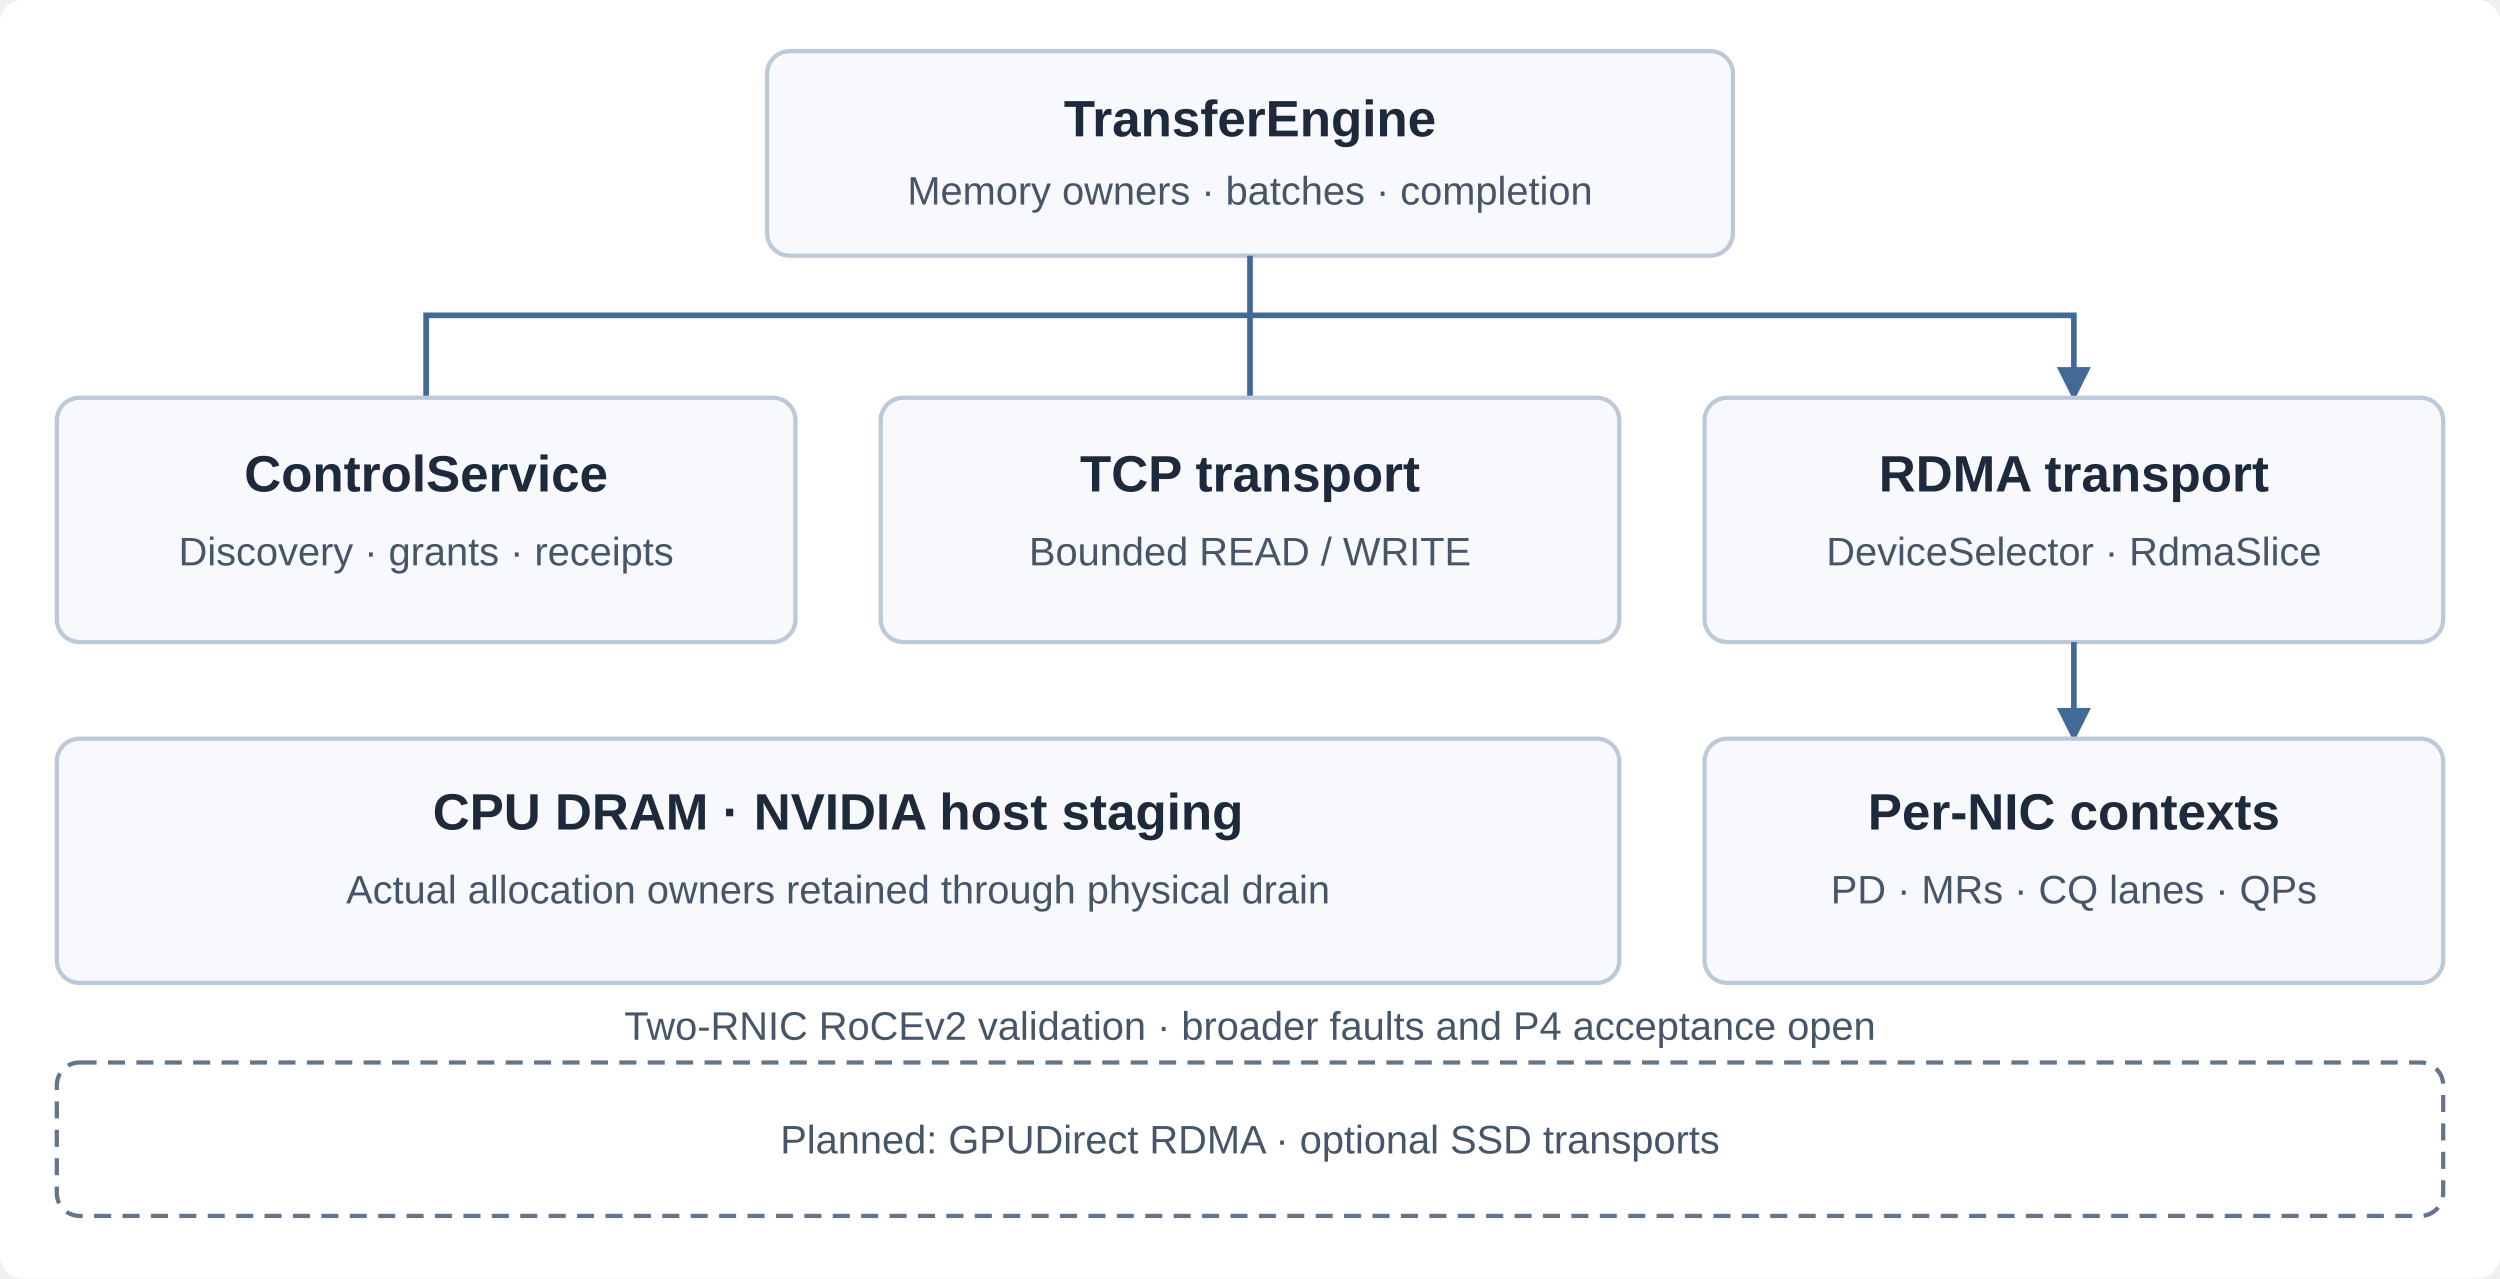
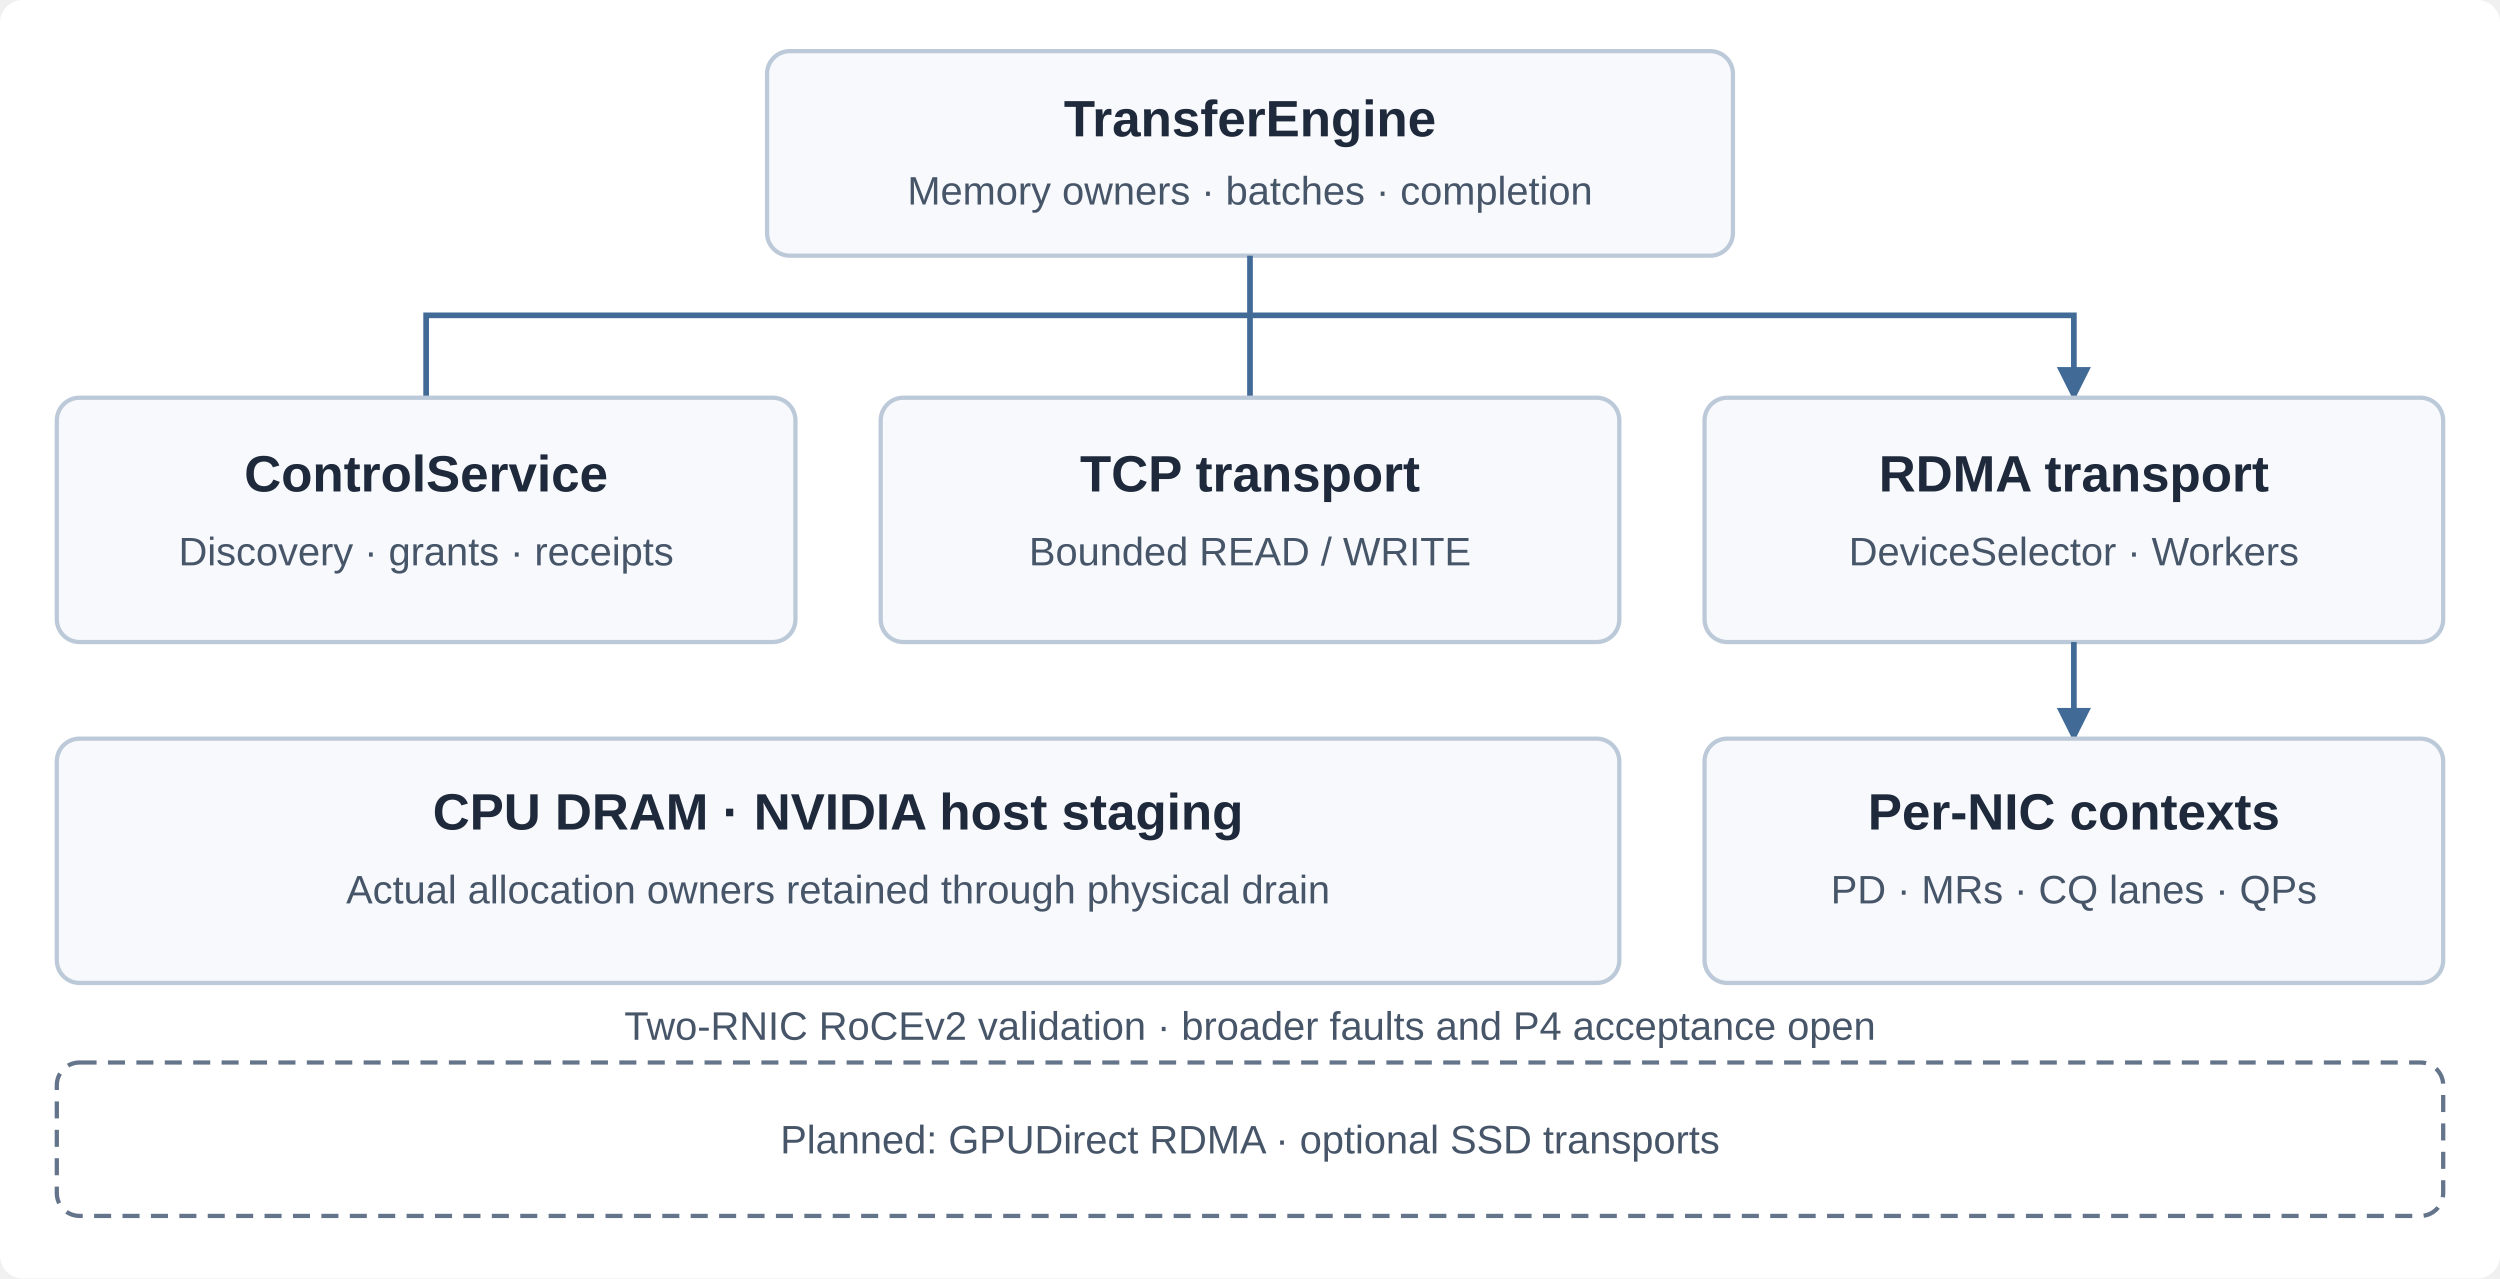
<svg xmlns="http://www.w3.org/2000/svg" viewBox="0 0 880 450" role="img" aria-labelledby="title desc">
  <style>
.canvas{fill:#fff}.box{fill:#f7f9fc;stroke:#bcc9d8;stroke-width:1.5;rx:8}.label{font:600 18px Arial,sans-serif;fill:#1e293b}.small{font:14px Arial,sans-serif;fill:#475569}.edge{fill:none;stroke:#426a97;stroke-width:2}.future{fill:none;stroke:#64748b;stroke-width:1.5;stroke-dasharray:6 4}
@media(prefers-color-scheme:dark){.canvas{fill:#14181e}.box{fill:#202735;stroke:#627289}.label{fill:#e2e8f0}.small{fill:#b9c5d6}.edge{stroke:#91b7df}.future{stroke:#a6b3c6}}
</style>
  <rect class="canvas" width="880" height="450" rx="8" />
  <defs>
    <marker id="arrow" viewBox="0 0 10 10" refX="9" refY="5" markerWidth="6" markerHeight="6" orient="auto-start-reverse">
      <path d="M0 0 10 5 0 10Z" fill="#426a97" />
    </marker>
  </defs>
  <rect class="box" x="270" y="18" width="340" height="72" />
  <text class="label" x="440" y="48" text-anchor="middle">TransferEngine</text>
  <text class="small" x="440" y="72" text-anchor="middle">Memory owners · batches · completion</text>
  <path class="edge" d="M440 90V111H150V140M440 111V140M440 111H730V140" marker-end="url(#arrow)" />
  <rect class="box" x="20" y="140" width="260" height="86" />
  <text class="label" x="150" y="173" text-anchor="middle">ControlService</text>
  <text class="small" x="150" y="199" text-anchor="middle">Discovery · grants · receipts</text>
  <rect class="box" x="310" y="140" width="260" height="86" />
  <text class="label" x="440" y="173" text-anchor="middle">TCP transport</text>
  <text class="small" x="440" y="199" text-anchor="middle">Bounded READ / WRITE</text>
  <rect class="box" x="600" y="140" width="260" height="86" />
  <text class="label" x="730" y="173" text-anchor="middle">RDMA transport</text>
-   <text class="small" x="730" y="199" text-anchor="middle">DeviceSelector · RdmaSlice</text>
+   <text class="small" x="730" y="199" text-anchor="middle">DeviceSelector · Workers</text>
  <path class="edge" d="M730 226V260" marker-end="url(#arrow)" />
  <rect class="box" x="600" y="260" width="260" height="86" />
  <text class="label" x="730" y="292" text-anchor="middle">Per-NIC contexts</text>
  <text class="small" x="730" y="318" text-anchor="middle">PD · MRs · CQ lanes · QPs</text>
  <rect class="box" x="20" y="260" width="550" height="86" />
  <text class="label" x="295" y="292" text-anchor="middle">CPU DRAM · NVIDIA host staging</text>
  <text class="small" x="295" y="318" text-anchor="middle">Actual allocation owners retained through physical drain</text>
  <rect class="future" x="20" y="374" width="840" height="54" rx="8" />
  <text class="small" x="440" y="366" text-anchor="middle">Two-RNIC RoCEv2 validation · broader faults and P4 acceptance open</text>
  <text class="small" x="440" y="406" text-anchor="middle">Planned: GPUDirect RDMA · optional SSD transports</text>
</svg>
